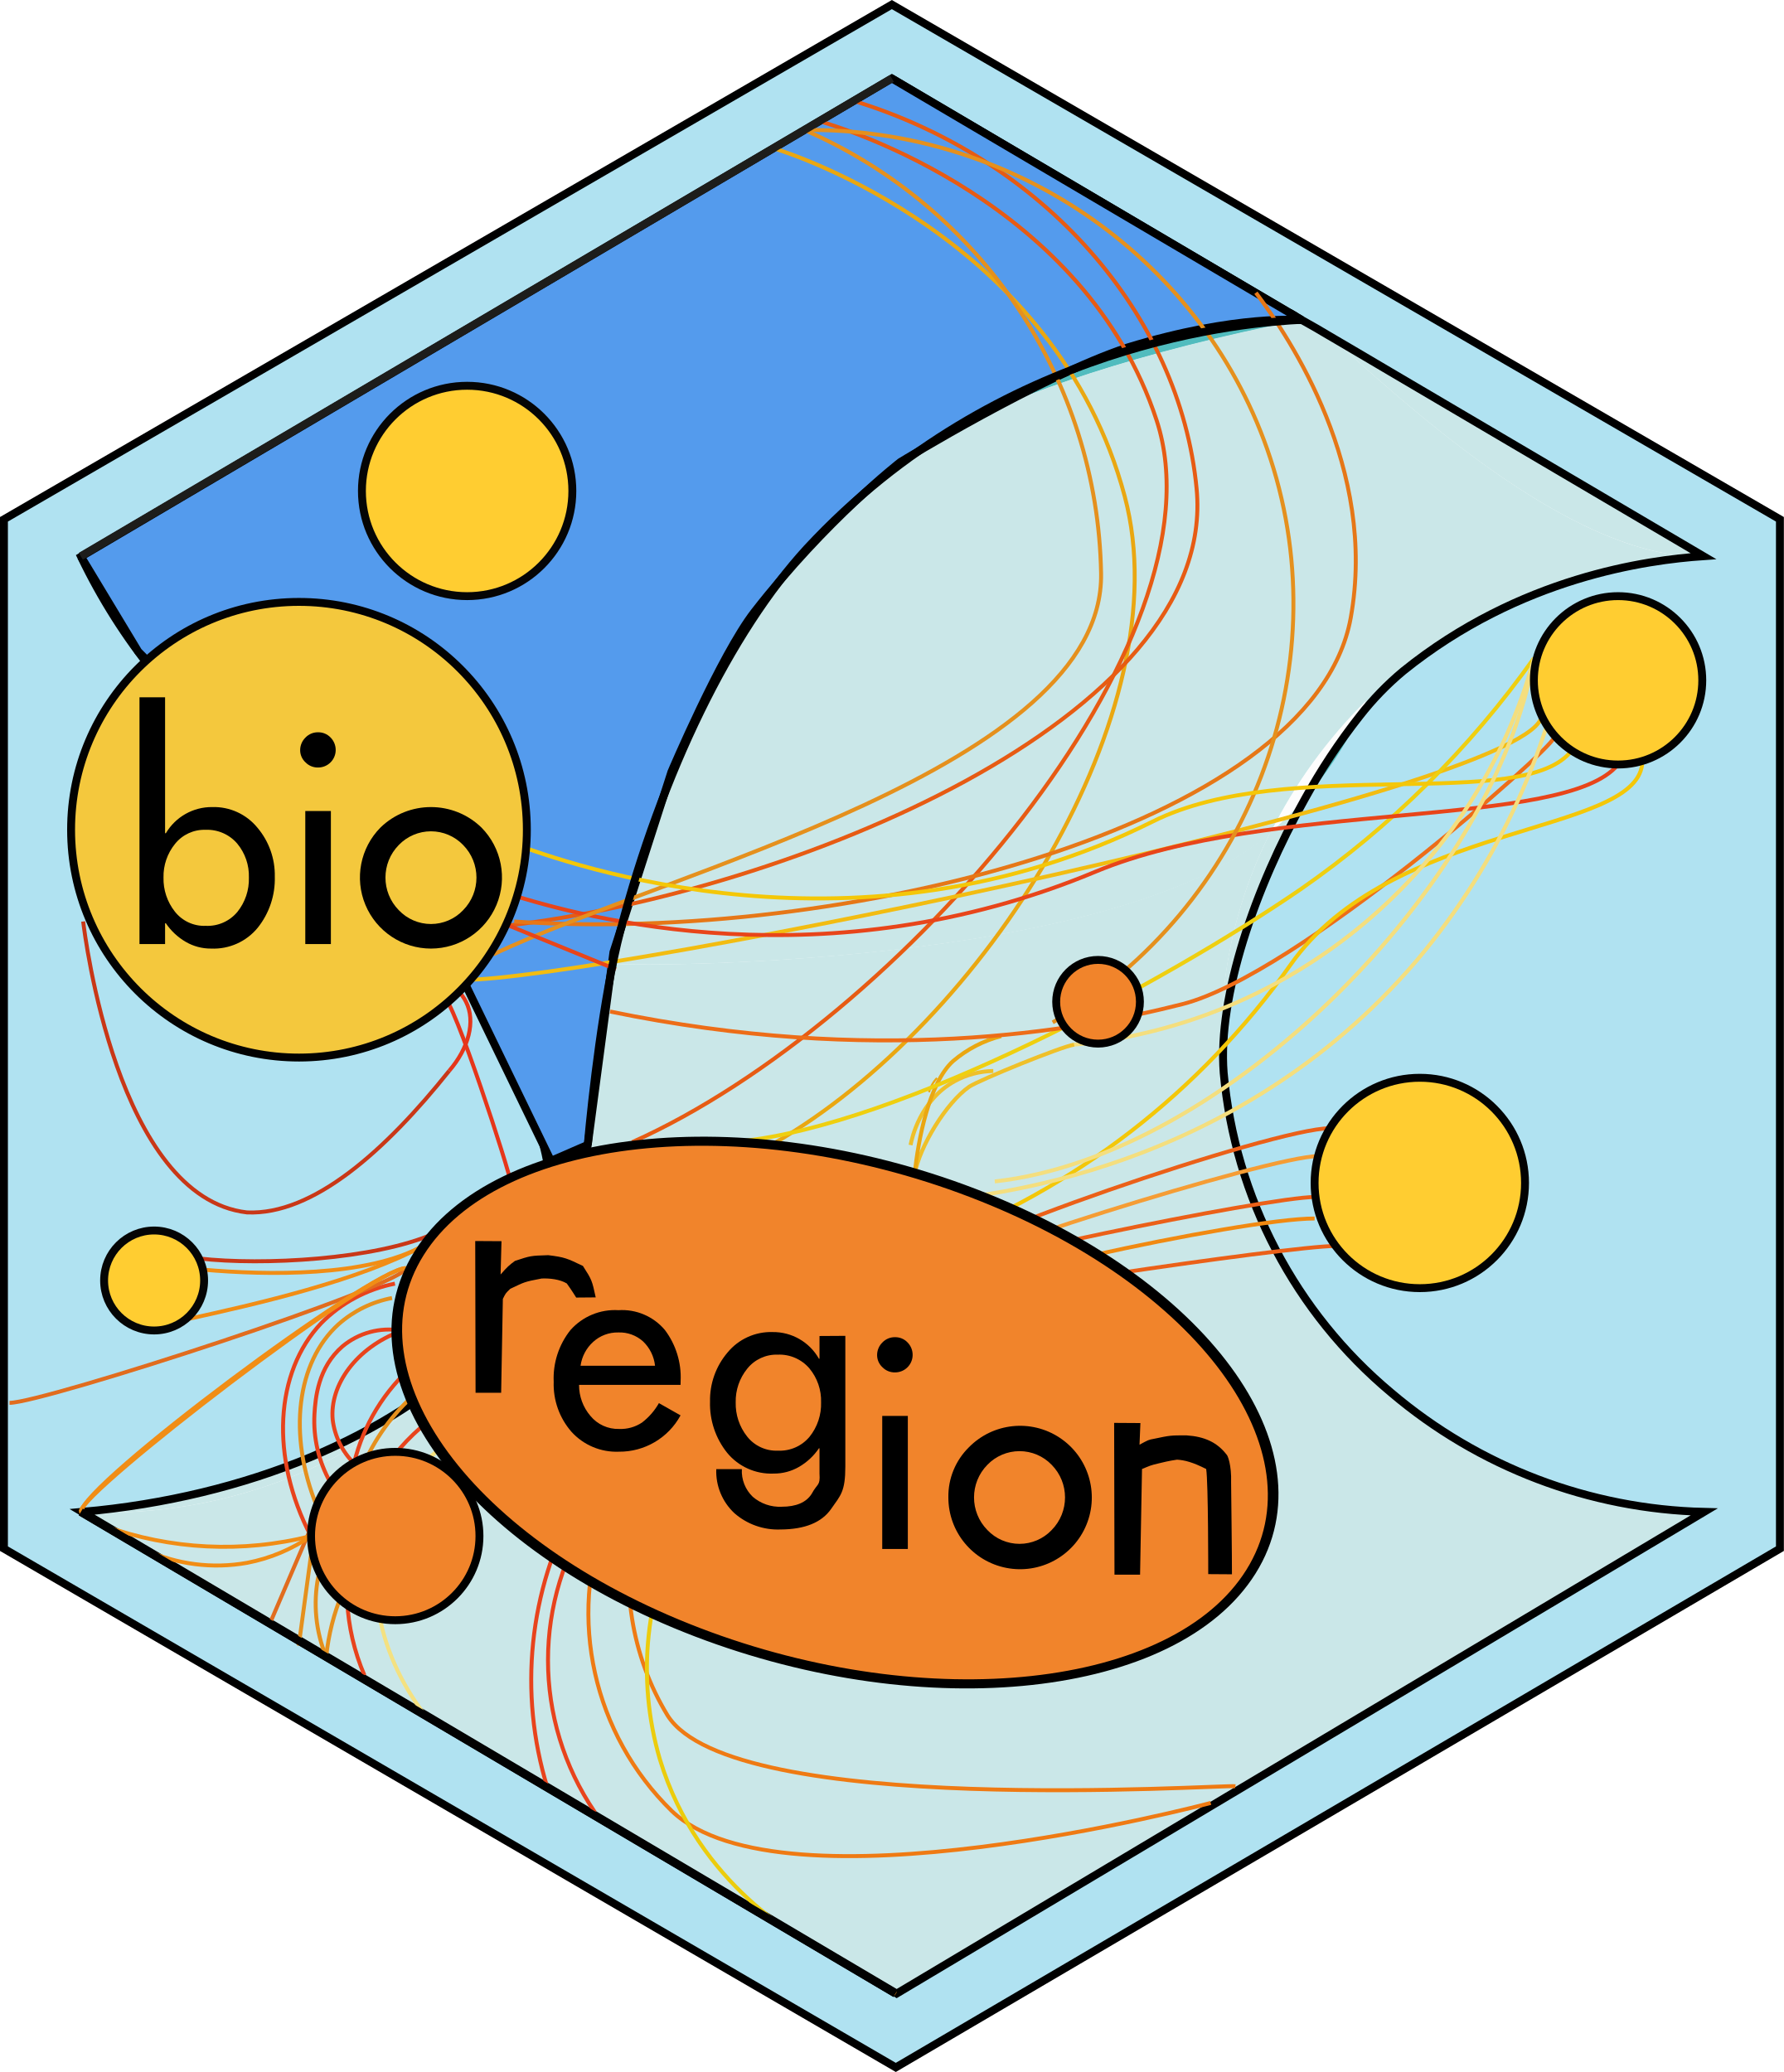
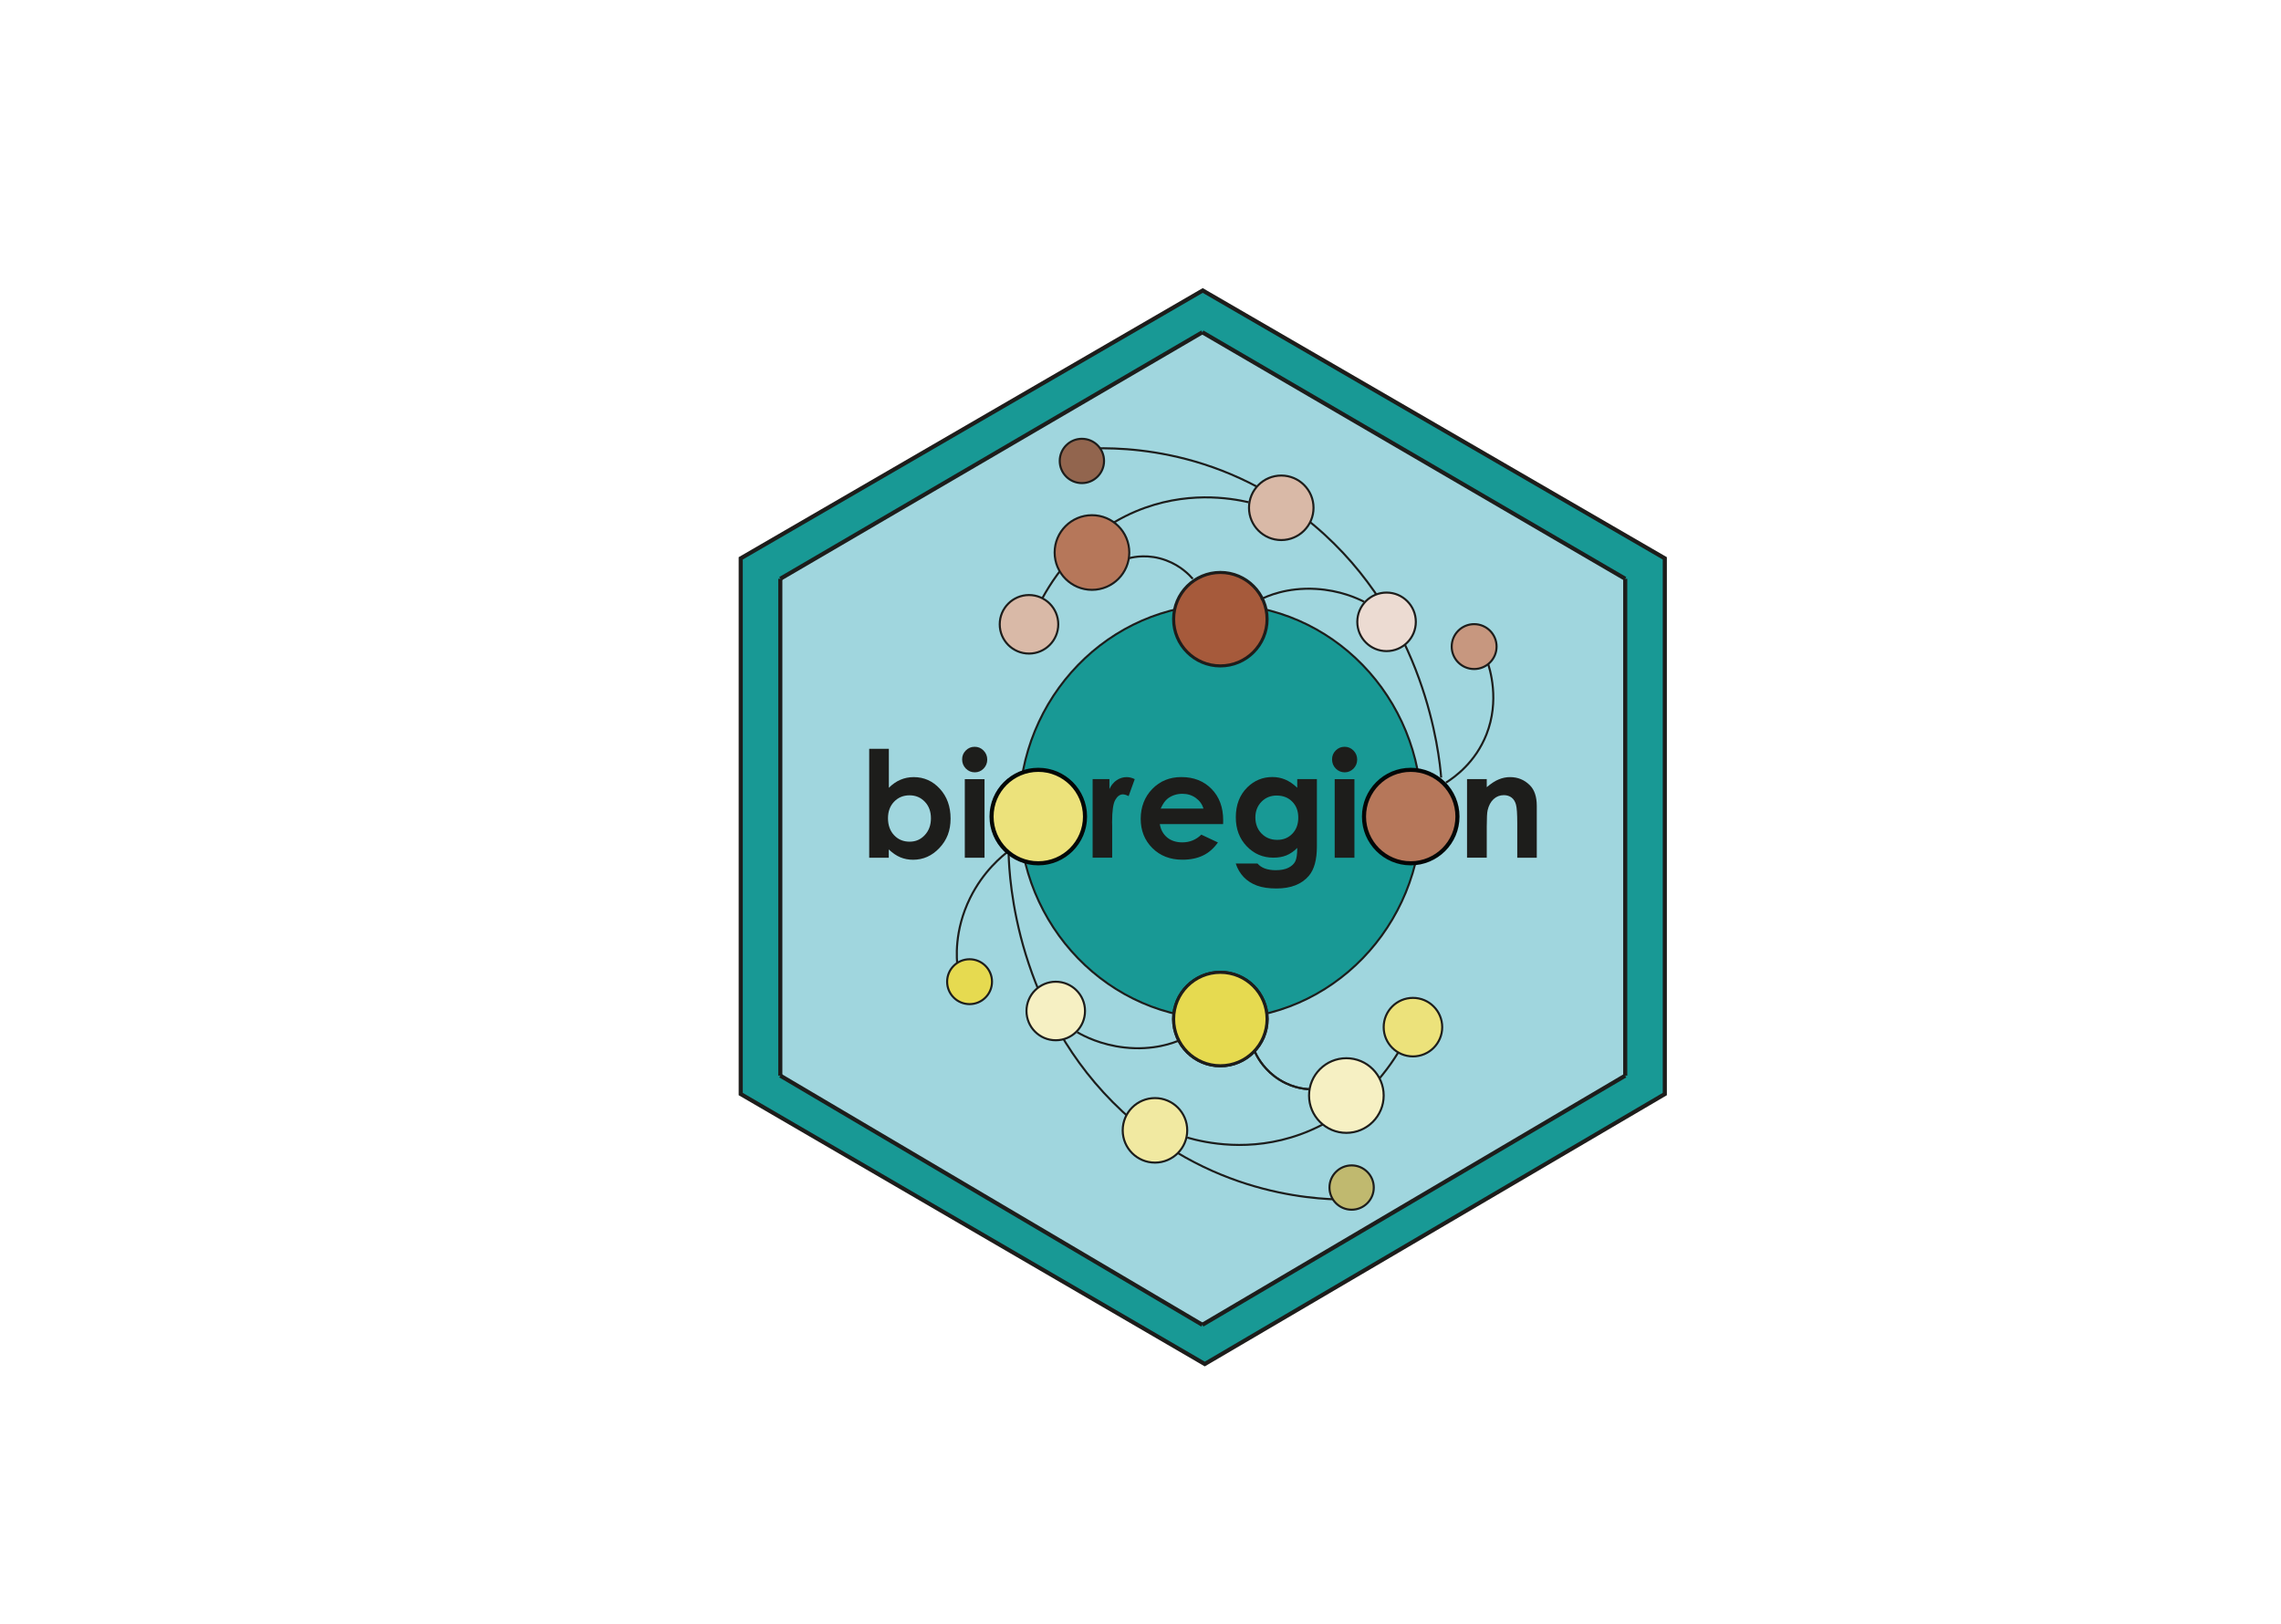
- <svg xmlns="http://www.w3.org/2000/svg" id="Calque_1" data-name="Calque 1" viewBox="0 0 225.84 262.38" version="1.1">
-   <defs id="defs4">
-     <style id="style2">.cls-1{fill:#51bcbe;}.cls-2{fill:#cae7e8;}.cls-3{fill:#fdfdfd;}.cls-10,.cls-11,.cls-12,.cls-13,.cls-14,.cls-15,.cls-16,.cls-17,.cls-18,.cls-19,.cls-20,.cls-21,.cls-22,.cls-23,.cls-24,.cls-25,.cls-26,.cls-27,.cls-28,.cls-32,.cls-33,.cls-34,.cls-35,.cls-38,.cls-4,.cls-5,.cls-6,.cls-7,.cls-8,.cls-9{fill:none;}.cls-37,.cls-4{stroke:#000;}.cls-10,.cls-11,.cls-12,.cls-13,.cls-14,.cls-15,.cls-16,.cls-17,.cls-18,.cls-19,.cls-20,.cls-21,.cls-22,.cls-23,.cls-24,.cls-25,.cls-26,.cls-27,.cls-28,.cls-32,.cls-33,.cls-34,.cls-38,.cls-4,.cls-5,.cls-6,.cls-7,.cls-8,.cls-9{stroke-miterlimit:10;}.cls-5{stroke:#f18911;}.cls-11,.cls-12,.cls-13,.cls-14,.cls-15,.cls-16,.cls-17,.cls-18,.cls-19,.cls-20,.cls-21,.cls-22,.cls-23,.cls-24,.cls-25,.cls-26,.cls-27,.cls-28,.cls-5,.cls-6,.cls-7,.cls-8,.cls-9{stroke-width:0.5px;}.cls-6{stroke:#f59d35;}.cls-7{stroke:#eb6018;}.cls-8{stroke:#efc029;}.cls-10,.cls-9{stroke:#eaa711;}.cls-10{stroke-width:0.25px;}.cls-11{stroke:#e75b13;}.cls-12{stroke:#e67717;}.cls-13{stroke:#f2bc11;}.cls-14{stroke:#efcf10;}.cls-15{stroke:#ed6d18;}.cls-16{stroke:#e8451a;}.cls-17{stroke:#e6361a;}.cls-18{stroke:#f2b612;}.cls-19{stroke:#ef7a13;}.cls-20{stroke:#e8431c;}.cls-21{stroke:#e5901d;}.cls-22{stroke:#e16c1e;}.cls-23{stroke:#f18d15;}.cls-24{stroke:#c93717;}.cls-25{stroke:#eccc0c;}.cls-26{stroke:#f4e181;}.cls-27{stroke:#f4c708;}.cls-28{stroke:#f4de7e;}.cls-29{fill:#ffcd31;}.cls-30,.cls-37{fill:#f1842b;}.cls-31{fill:#f4c83d;}.cls-32{stroke:#020304;}.cls-33{stroke:#020202;}.cls-34{stroke:#050505;}.cls-36{isolation:isolate;}.cls-37{stroke-linecap:round;stroke-linejoin:round;}.cls-38{stroke:#1d1d1b;}</style>
+ <svg xmlns="http://www.w3.org/2000/svg" viewBox="0 0 555 395">
+   <defs>
+     <style>
+       .cls-1, .cls-2, .cls-3, .cls-4, .cls-5, .cls-6, .cls-7, .cls-8, .cls-9, .cls-10, .cls-11, .cls-12, .cls-13, .cls-14, .cls-15, .cls-16, .cls-17, .cls-18 {
+         stroke-miterlimit: 10;
+       }
+ 
+       .cls-1, .cls-2, .cls-3, .cls-4, .cls-5, .cls-6, .cls-7, .cls-8, .cls-9, .cls-11, .cls-12, .cls-13, .cls-14, .cls-15, .cls-17, .cls-18 {
+         stroke: #1d1d1b;
+       }
+ 
+       .cls-1, .cls-4, .cls-5, .cls-7, .cls-8, .cls-9, .cls-11, .cls-12, .cls-13, .cls-14, .cls-15, .cls-18 {
+         stroke-width: .5px;
+       }
+ 
+       .cls-1, .cls-6 {
+         fill: none;
+       }
+ 
+       .cls-2, .cls-3, .cls-17 {
+         stroke-width: .75px;
+       }
+ 
+       .cls-2, .cls-19, .cls-13 {
+         fill: #189995;
+       }
+ 
+       .cls-3, .cls-8 {
+         fill: #e6da50;
+       }
+ 
+       .cls-4 {
+         fill: #92654e;
+       }
+ 
+       .cls-5 {
+         fill: #d9b9a7;
+       }
+ 
+       .cls-7, .cls-10 {
+         fill: #ece27b;
+       }
+ 
+       .cls-20 {
+         fill: #a0d6de;
+       }
+ 
+       .cls-9 {
+         fill: #ecdbd2;
+       }
+ 
+       .cls-10, .cls-16 {
+         stroke: #030707;
+       }
+ 
+       .cls-11 {
+         fill: #c7977f;
+       }
+ 
+       .cls-12, .cls-16 {
+         fill: #b6775a;
+       }
+ 
+       .cls-14 {
+         fill: #f6f0c3;
+       }
+ 
+       .cls-15 {
+         fill: #c0b96f;
+       }
+ 
+       .cls-21 {
+         fill: #1d1d1b;
+       }
+ 
+       .cls-17 {
+         fill: #a65a3b;
+       }
+ 
+       .cls-18 {
+         fill: #f1e9a1;
+       }
+     </style>
  </defs>
  <g id="Calque_3" data-name="Calque 3">
-     <path class="cls-1" d="M29.67,95.08a117.28,117.28,0,0,1-10.09-9.85,74.68,74.68,0,0,1-9.32-14.74A123.35,123.35,0,0,0,29.67,95.08Z" id="path6" />
-     <path class="cls-1" d="M41.91,105.5c-3.58-3.34-7.61-6.8-12.17-10.36l-.07-.06A123.35,123.35,0,0,1,10.26,70.49h0l18-10.6c2.3-1.35,4.68-2.75,7.07-4.17l2.06-1.21L88,24.69l2.65-1.56c1.48-.87,3-1.73,4.39-2.59l1.72-1c3.14-1.84,6.12-3.6,8.74-5.15L113,10l50.36,29.67.77.45.71.42c-20.74,4-36.25,9.48-43.42,13.52a92.15,92.15,0,0,0-8.24,5.28,78.56,78.56,0,0,0-9.88,8.52,92,92,0,0,0-7.6,9C90.36,84.15,83,100.21,77.28,122A95.91,95.91,0,0,1,41.91,105.5Z" id="path8" />
-     <path class="cls-1" d="M176,47.08l-3.2-1.89-4.39-2.58h0a9.78,9.78,0,0,0-3.57-2.1h0l-.71-.42-.77-.45-50.4-29.7h0l-7.47,4.41L96.71,19.5,95,20.5,90.6,23.09,88,24.65,37.37,54.47l-2.06,1.21-7.07,4.17-18,10.59h0a74.68,74.68,0,0,0,9.32,14.74A117.28,117.28,0,0,0,29.65,95l.07.06a115.58,115.58,0,0,0,12.17,10.36C72.51,134,69.56,153.89,69.56,153.89a26.55,26.55,0,0,1-3.48,9.5,62.18,62.18,0,0,1-6.19,7.82c-10.51,10.41-28.5,18.34-49.67,20.2h0l103.14,61h0q51.12-30.47,102.23-61h0A63.62,63.62,0,0,1,176,176.34h0a59.78,59.78,0,0,1-21.23-40.53c-.77-9.71,4-23.47,10.24-34.61a44,44,0,0,0,7-10.59,37,37,0,0,1,5.5-5.68c14.8-11.91,31-14,38-14.54L184.06,51.87l-2.41-1.42Zm49.41,18.7V196.11l-112,65.67L.5,196.11V65.78L112.91.58Z" id="path10" style="fill:#b0e2f1;fill-opacity:1" />
-     <path class="cls-2" d="M77.23,122c2,.46,64.12.65,83.61-16.61a57.85,57.85,0,0,0-6.06,30.45A59.63,59.63,0,0,0,176,176.39h0a63.62,63.62,0,0,0,39.58,15.08q-51.1,30.48-102.23,61l-103.12-61A63.6,63.6,0,0,0,59.9,171.26a39,39,0,0,0,6.19-7.82A58,58,0,0,0,76,134.35C76.2,130.07,76.63,126,77.23,122Z" id="path12" />
-     <path class="cls-1" d="M77.23,122c-.6,4-1,8-1.27,12.33a58,58,0,0,1-9.86,29.09,26.55,26.55,0,0,0,3.48-9.5s3-19.86-27.67-48.44A96,96,0,0,0,77.23,122Z" id="path14" />
-     <path class="cls-1" d="M215.62,191.47h0A63.62,63.62,0,0,1,176,176.39a63.62,63.62,0,0,0,39.6,15.07Z" id="path16" />
-     <path class="cls-2" d="M215.62,70.44c-16.89.54-39-20.55-47.25-27.83l4.39,2.58,3.2,1.89,5.81,3.42,2.41,1.42Z" id="path18" />
-     <path class="cls-2" d="M168.37,42.61c8.29,7.28,30.36,28.37,47.25,27.83-7.09.49-23.24,2.63-38,14.54a37,37,0,0,0-5.5,5.68c.28-.6.55-1.22.81-1.84a62.75,62.75,0,0,0-12,16.58h0C141.44,122.66,79.3,122.47,77.32,122,83,100.18,90.4,84.12,95.71,76.82a92,92,0,0,1,7.6-9,78.56,78.56,0,0,1,9.88-8.52A92.15,92.15,0,0,1,121.43,54c7.17-4,22.68-9.49,43.42-13.52h0l1.77,1,1.56.92.24.14Z" id="path20" />
-     <path class="cls-1" d="M184.18,51.92l-2.41-1.42Z" id="path22" />
-     <path class="cls-1" d="M176,47.08l-3.2-1.89Z" id="path24" />
-     <path class="cls-2" d="M154.79,135.86A59.78,59.78,0,0,0,176,176.39a59.63,59.63,0,0,1-21.24-40.53,57.85,57.85,0,0,1,6.06-30.45h0a51.15,51.15,0,0,0,4.18-4.15C158.77,112.39,154,126.15,154.79,135.86Z" id="path26" />
-     <path class="cls-3" d="M172.89,88.78c-.26.62-.53,1.24-.81,1.84a77,77,0,0,0-7,10.59,51.15,51.15,0,0,1-4.18,4.15A62.94,62.94,0,0,1,172.89,88.78Z" id="path28" />
-     <path class="cls-1" d="M172.08,90.66a44,44,0,0,1-7,10.59A77,77,0,0,1,172.08,90.66Z" id="path30" />
-     <path class="cls-3" d="M168.37,42.6l-.24-.14-1.56-.92-1.77-1A9.76,9.76,0,0,1,168.37,42.6Z" id="path32" />
-     <path class="cls-3" d="M168.12,42.46l-1.56-.92Z" id="path34" />
-     <path class="cls-1" d="M164.05,40.06l-.77-.45Z" id="path36" />
-     <path class="cls-2" d="M113.37,252.44h0l-103.14-61h0Z" id="path38" />
-     <path class="cls-1" d="M112.91,9.93h0l-7.48,4.4Z" id="path40" />
-     <path class="cls-1" d="M96.7,19.49l8.74-5.15C102.82,15.89,99.84,17.65,96.7,19.49Z" id="path42" />
-     <path class="cls-1" d="M95,20.5l1.72-1Z" id="path44" />
-     <path class="cls-1" d="M90.59,23.09,95,20.5C93.54,21.36,92.07,22.22,90.59,23.09Z" id="path46" />
-     <path class="cls-1" d="M90.59,23.09l-2.65,1.56Z" id="path48" />
-     <path class="cls-2" d="M59.91,171.26a62.18,62.18,0,0,0,6.19-7.82A39,39,0,0,1,59.91,171.26Z" id="path50" />
-     <path class="cls-2" d="M10.24,191.46c21.17-1.86,39.16-9.79,49.67-20.2a63.6,63.6,0,0,1-49.65,20.21Z" id="path52" />
-     <path class="cls-1" d="M35.28,55.68l2.06-1.21Z" id="path54" />
-     <path class="cls-1" d="M28.21,59.85l7.07-4.17C32.89,57.1,30.51,58.5,28.21,59.85Z" id="path56" />
-     <path class="cls-1" d="M29.74,95.14c4.56,3.56,8.59,7,12.17,10.36A115.58,115.58,0,0,1,29.74,95.14Z" id="path58" />
-     <path class="cls-1" d="M10.23,70.44l18-10.59-18,10.6Z" id="path60" />
-     <polygon class="cls-4" points="225.34 65.76 225.34 196.11 113.41 261.8 0.5 196.11 0.5 65.76 112.91 0.58 225.34 65.76" id="polygon62" />
-     <path class="cls-4" d="M113.37,252.44h0l-103.14-61h0" id="path64" />
-     <line class="cls-4" x1="163.28" y1="39.61" x2="164.05" y2="40.06" id="line66" />
-     <path class="cls-4" d="M29.74,95.14l-.07-.06a117.28,117.28,0,0,1-10.09-9.85,74.68,74.68,0,0,1-9.32-14.74h0l18-10.6c2.3-1.35,4.68-2.75,7.07-4.17l2.06-1.21L88,24.69l2.65-1.56c1.48-.87,3-1.73,4.39-2.59l1.72-1c3.14-1.84,6.12-3.6,8.74-5.15L113,10l50.36,29.67.77.45.71.42h0l1.77,1,1.56.92.24.14h0l4.39,2.58,3.2,1.89,5.81,3.42,2.41,1.42,31.44,18.52c-7.09.49-23.24,2.63-38,14.54a37,37,0,0,0-5.5,5.68,77,77,0,0,0-7,10.59c-6.26,11.14-11,24.9-10.24,34.61a59.78,59.78,0,0,0,21.23,40.53h0a63.62,63.62,0,0,0,39.6,15.07h0q-51.1,30.48-102.23,61l-103.12-61h0c21.17-1.86,39.16-9.79,49.67-20.2a39,39,0,0,0,6.19-7.82,26.55,26.55,0,0,0,3.48-9.5s3-19.86-27.67-48.44C38.37,102.16,34.3,98.7,29.74,95.14Z" id="path68" />
+     <g>
+       <polygon class="cls-19" points="405.07 135.86 405.07 266.21 293.14 331.9 180.23 266.21 180.23 135.86 292.64 70.68 405.07 135.86" />
+       <polygon class="cls-6" points="180.23 135.86 292.64 70.68 405.07 135.86 405.07 266.21 293.14 331.9 180.23 266.21 180.23 135.86" />
+     </g>
  </g>
-   <path class="cls-1" d="M72.62,123.78A12,12,0,0,1,69.69,127l2.14.87c-.86-3.16,1.12-6.51-.24-9.46a3.69,3.69,0,0,0-4.59-2,1.28,1.28,0,0,0-.87,1.57,1.39,1.39,0,0,0,.12.28c.82,1.37,2.26,2.19,3.09,3.52.7,1.13.49,2.36,1.82,3a2.64,2.64,0,0,0,2.57-.11A4.87,4.87,0,0,0,75,123.42c1-1.12,0-.72,1.4-.8l-1.46-1.47c0,.51-.05,1-.06,1.52-.05,1.42,2.18,2.15,2.81.76a3,3,0,0,0,.39-1.72,2.9,2.9,0,0,0-.3-1c-.29-.68-.39-.76-.3-.25l-2.66-1.1.16,1.8a1.48,1.48,0,0,0,2.9.39,11.17,11.17,0,0,0,.43-2.13c.16-1.3-1.56-1.66-2.35-1a3.66,3.66,0,0,0-1.19,2.51c-.39,2.26-.56,4.52-1.05,6.77l2.86.39c0-.05.14-2.86.11-2.85l-1.05-1.81a3,3,0,0,0-1.53,2.11c-.65,2.19-.84,4.1-1.93,6.21l2.08-.55c-1.46-.8-1.56.06-1.37-1.7.15-1.35.46-1.26,1-2.28a2.48,2.48,0,0,0-.4-2.94c-1.18-1.51-3.54.71-2.15,2.16-1.39-1.46-1.74,3.58-1.73,4.15,0,2,1.45,2.42,3.15,3.24a1.55,1.55,0,0,0,2.09-.55,17.31,17.31,0,0,0,1.33-3.82c.23-1.14,0-3.58.77-4.39.57-.58.2-1.9-.74-1.78-2.16.29-2.11,2.61-2.45,4.41s2.43,2.62,2.8.78c.25-1.2.46-2.4.59-3.62.09-.81-.24-3.78.51-4.28l-2-1.55a6.06,6.06,0,0,1-.56,1.7l2.89.4v-1.8a1.58,1.58,0,0,0-1.61-1.55,1.49,1.49,0,0,0-.74.2,2.28,2.28,0,0,0-1.26,1.8c-.13.77.81,2,.6,2.57l3,.4v-1.52a1.49,1.49,0,0,0-1.52-1.46,1.27,1.27,0,0,0-.34,0,6.11,6.11,0,0,0-2.19.44c-.78.43-1,1.91-1.62,1.52-.31-.18-.71-1.51-1-1.89-.83-1.06-2-1.77-2.76-2.88l-.75,1.85c1.08-.44,2.09,1.45,2.13,2.27a14.41,14.41,0,0,1-.4,3.27c-.22,1.28-.27,2.57-.43,3.86a1.47,1.47,0,0,0,1.49,1.45,1.53,1.53,0,0,0,.7-.19,14.05,14.05,0,0,0,4-4.2c1-1.62-1.55-3.12-2.57-1.5Z" id="path71" />
-   <g id="Calque_5" data-name="Calque 5">
-     <path style="fill:#549bed;fill-opacity:1;stroke:#000000;stroke-width:1px;stroke-linecap:butt;stroke-linejoin:miter;stroke-opacity:1" d="M 10.26,70.49 112.91,9.93 164.84,40.54 c 0,0 -8.215,-0.79 -22.09,3.46 -11,3.625 -28.75,14.5 -28.75,14.5 0,0 -9.375,7.25 -18.5,19 C 91.25,83 85,97.75 85,97.75 L 77.66,120.58 74.412,144.972 69.75,147 58.65,124.09 17.5,82.5 10.26,70.49" id="path2588" />
-     <path class="cls-5" d="M116.69,165.78c0-2.74,40.57-11.48,49.74-11.48" id="path73" />
-     <path class="cls-6" d="M117.37,162.15c0-2.18,43.51-15.75,49.51-15.75" id="path75" />
-     <path class="cls-7" d="M117.37,162.15c0-1.78,43.22-10.57,49.07-10.57" id="path77" />
-     <path class="cls-7" d="M117.67,160.78c0-3,43.62-17.91,50.7-17.91" id="path79" />
-     <path class="cls-7" d="M116.69,165.78c0-1.13,46.5-8,52.37-8" id="path81" />
-     <path class="cls-8" d="m 115.806,148.664 c 0.61,-3.484 4.006,-9.053 6.914,-11.065 1.394,-0.897 11.641,-5.069 13.28,-5.319" id="path83" />
-     <path class="cls-8" d="M115.28,145c.15-.8,1.18-5.69,5.64-8.12a10.59,10.59,0,0,1,4.83-1.26" id="path85" />
-     <path class="cls-9" d="m 115.806,148.664 c 0.392,-4.099 1.791,-11.563 4.864,-14.304 1.765,-1.5 3.847,-2.581 6.09,-3.16" id="path87" />
-     <path class="cls-10" d="M118.62,136.51a4,4,0,0,0-1,1.8" id="path89" />
-     <path class="cls-9" d="m 97.94,18.78 c 2,0.59 35.75,11.34 44.46,44.11 7.2,27.1 -17.744,66.582 -44.514,81.952" id="path91" />
-     <path class="cls-11" d="m 108.1,12.78 c 24,7.35 41.27,27 43.39,49.08 2.81,29.14 -51.76,51.18 -87.12,55.33" id="path93" />
-     <path class="cls-11" d="m 103.73,15.34 c 3,0.87 33.67,10.21 42.71,37.92 9.04,27.71 -32.409,76.175 -66.409,91.375" id="path95" />
-     <path class="cls-12" d="m 159,37.07 c 4.3,5.75 15.42,22.27 12,41.19 -4.86,26.68 -64.88,41.3 -105.9,38.43" id="path97" />
-     <path class="cls-13" d="m 58.65,124.09 c 17.14,0 136.52,-24.25 136.52,-33.54" id="path99" />
-     <path class="cls-14" d="M 93.578,144.537 C 113.995,142.519 147.713,124.238 164.63,112.63 c 11.48,-7.968 21.483,-17.876 29.56,-29.28" id="path101" />
-     <path class="cls-15" d="M77.24,128.09c33.27,6.88,58.65,2.58,72.47-.94,14.54-3.7,46.69-32.26,47-33.7" id="path103" />
-     <path class="cls-16" d="M64.43,113.21c9.47,3,40.19,11.4,74.27-2.83,22-9.17,59.44-5.3,66.15-13.57" id="path105" />
-     <path class="cls-17" d="M57.55,125.1A5.21,5.21,0,0,1,59,126.87c1.24,2.45.34,5.87-2.14,8.74" id="path117" />
-     <path class="cls-17" d="m 56.14,126.2 c 1.19,0 8.5,22.5 8.5,23.5" id="path119" />
-     <path class="cls-18" d="M97.94,188.67c-2.29,5.75-2.72,10.26-1,11.39.41.27,1.18.5,2.67,0" id="path121" />
-     <path class="cls-18" d="M96.18,189.44a15.47,15.47,0,0,0-3,11.61A15.18,15.18,0,0,0,98,209.83" id="path123" />
-     <path class="cls-19" d="m 80.51,191.94 c -2.038,8.625 -0.601,17.705 4,25.28 8.19,13.05 70.041,8.753 71.891,8.973" id="path125" />
-     <path class="cls-19" d="m 76.72,191.94 c -4.876,13.018 -1.605,27.687 8.34,37.4 13.89,13.3 67.328,-0.792 68.218,-1.032" id="path127" />
-     <path class="cls-20" d="M73,190.37a46.42,46.42,0,0,0-3.7,36" id="path129" />
-     <path class="cls-20" d="M75.31,191a34.17,34.17,0,0,0,0,38.48" id="path131" />
-     <path class="cls-20" d="M50.73,168.48a9.2,9.2,0,0,0-7.36,2c-3.12,2.69-3.44,6.56-3.56,8.6a15.87,15.87,0,0,0,2,8.61" id="path133" />
-     <path class="cls-20" d="M56.14,178.58a27.35,27.35,0,0,0-10,33.57" id="path135" />
-     <path class="cls-20" d="M52.47,172.78a24,24,0,0,0-7.65,12.52,9.34,9.34,0,0,1-2.7-5.51c-.41-4.43,3-9.13,8.61-11.23" id="path137" />
-     <path class="cls-20" d="M50,162.55a17.94,17.94,0,0,0-9.33,5c-5.87,6.19-6.5,17-1.33,26.94" id="path139" />
-     <path class="cls-21" d="M49.63,164.37a14.24,14.24,0,0,0-6.77,3.32c-5.31,4.81-6.42,14-2.77,23" id="path141" />
-     <path class="cls-21" d="M53.92,175.38a26,26,0,0,0-7.5,9.24" id="path143" />
-     <path class="cls-21" d="M40.3,199.63a17.77,17.77,0,0,0,1,10.2" id="path145" />
-     <path class="cls-21" d="M69.37,189.5a20.49,20.49,0,0,0-10.08-1.18c-9.21,1.37-16.8,10-18,21.51" id="path147" />
-     <path class="cls-21" d="M39.5,196l-1.68,12.39" id="path149" />
-     <path class="cls-22" d="M39.46,193.23l-5.3,12.38" id="path151" />
-     <path class="cls-22" d="m 51.386,160.586 c 0,2.12 -45.899,17.059 -50.179,17.059" id="path153" />
-     <path class="cls-23" d="M 53.596,157.747 C 46.522,161.716 33.82,161.491 25.74,160.78" id="path155" />
-     <path class="cls-23" d="m 23.43,167.11 c 8.935,-1.944 22.142,-4.98 30.166,-9.363" id="path157" />
-     <path class="cls-23" d="m 10.22,191.41 c 0,-2.48 36.886,-30.824 41.166,-30.824" id="path159" />
-     <path class="cls-23" d="M 51.386,160.586 C 47.106,160.586 10.27,188.09 10.27,191.47 l 103.14,61" id="path161" />
-     <path class="cls-23" d="M39.37,194.51a44.84,44.84,0,0,1-26.19-1.29" id="path163" />
-     <path class="cls-23" d="M39.37,194.51a21.25,21.25,0,0,1-8.07,3.39,21.78,21.78,0,0,1-13-1.67" id="path165" />
-     <path class="cls-24" d="m 10.53,116.69 c 0.19,1.6 4.29,34.935 20.735,36.84 8.4,0.375 17.57,-7.87 25.595,-17.92" id="path167" />
-     <path class="cls-24" d="m 25.19,159.36 c 8.113,0.924 22.249,0.131 29.732,-3.138" id="path169" />
-     <path class="cls-25" d="M86.82,191.94a40.7,40.7,0,0,0-3.28,30.84c4.87,16.06,18.08,22.94,20.33,24.06" id="path171" />
-     <path class="cls-25" d="M99.66,188.12a40.77,40.77,0,0,0,2.18,7.24" id="path175" />
-     <path class="cls-25" d="M101.83,186.51c0,.5,2.77,4.48,3.12,4.48" id="path177" />
-     <path class="cls-25" d="M105,184.62a13.81,13.81,0,0,0,2.77,3.5" id="path179" />
-     <path class="cls-25" d="M107.72,181.78a12.16,12.16,0,0,0,2.73,2.86" id="path181" />
-     <path class="cls-26" d="M106,183.36a13.25,13.25,0,0,0,3.07,3" id="path183" />
-     <path class="cls-26" d="M100.75,187.18c0,.42,3.74,3.81,4.2,3.81" id="path185" />
-     <path class="cls-26" d="M58.24,181.78a21.54,21.54,0,0,0-8.47,8.77c-4.05,8-2.34,18.42,4.15,26.78" id="path187" />
-     <path class="cls-21" d="M101.83,16.46c26.89-.32,50.87,16.72,59,41.6,8.74,26.7-2.62,56.7-27.56,71.41" id="path189" />
-     <path class="cls-21" d="m 101.83,16.46 c 22.449,9.73 37.139,31.683 37.569,56.146 0.431,24.463 -54.843,37.727 -76.935,48.242" id="path191" />
-     <path class="cls-27" d="M64.65,106.69c7.43,2.81,44.2,15.85,81.29-2.66C163,95.5,193.06,103,199,95" id="path193" />
-     <path class="cls-27" d="M207.9,96.78c-1,9-31.85,7.32-44.53,25.41a99,99,0,0,1-45.7,35.36" id="path195" />
-     <path class="cls-28" d="M117.62,152.08c6.78-.49,38.67-3.5,61.67-30.37A87.54,87.54,0,0,0,199,78.42" id="path197" />
-     <path class="cls-28" d="M 125.94,149.608 C 155.083,146.426 189.064,112.204 194.19,83.34" id="path199" />
-     <path class="cls-28" d="M136,132.28a66.89,66.89,0,0,0,58.22-48.94" id="path201" />
-     <path class="cls-16" d="m 64.37,117.19 13.61,5.56" id="path203" />
+   <g id="Calque_4" data-name="Calque 4">
+     <g>
+       <path class="cls-20" d="M395.44,140.83v120.9c-34.29,20.21-68.59,40.42-102.89,60.63l-102.69-60.63v-120.9l102.69-59.98,102.89,59.98Z" />
+       <g>
+         <line class="cls-6" x1="189.86" y1="140.83" x2="189.86" y2="261.73" />
+         <line class="cls-6" x1="189.86" y1="140.83" x2="292.55" y2="80.85" />
+         <line class="cls-6" x1="395.44" y1="140.83" x2="292.55" y2="80.85" />
+         <path class="cls-6" d="M395.44,140.83v120.9" />
+         <line class="cls-6" x1="189.86" y1="261.73" x2="292.55" y2="322.36" />
+         <path class="cls-6" d="M292.55,322.36c34.3-20.21,68.6-40.42,102.89-60.63" />
+       </g>
+     </g>
  </g>
-   <circle class="cls-29" cx="204.85" cy="86.15" r="10.66" id="circle206" />
-   <circle class="cls-29" cx="179.75" cy="149.8" r="13.32" id="circle208" />
-   <circle class="cls-30" cx="138.838" cy="126.502" r="5.3" id="circle212" />
-   <circle class="cls-29" cx="59.14" cy="62.17" r="13.32" id="circle216" />
-   <path class="cls-31" d="M 37.81,76.22 A 28.85,28.85 0 1 1 9,105.08 v 0 A 28.85,28.85 0 0 1 37.81,76.22 Z" id="path218" />
-   <circle class="cls-29" cx="19.51" cy="162.15" r="6.33" id="circle220" />
-   <g id="g958" transform="matrix(0.9621517,0.2712029,-0.2725898,0.9572563,-91.57988,-152.9269)">
-     <ellipse class="cls-30" cx="-245.499" cy="350.432" transform="matrix(0.278661,-0.9603895,0.9959022,0.09043728,0,0)" id="circle214" rx="32.858" ry="56.64" style="stroke-width:1.256" />
-     <ellipse class="cls-4" cx="-244.793" cy="349.958" transform="matrix(0.2769127,-0.9608951,0.9958462,0.09105105,0,0)" id="circle222" rx="32.936" ry="56.421" style="stroke-width:1.255" />
+   <g id="cercle_central" data-name="cercle central">
+     <ellipse class="cls-13" cx="296.93" cy="197.5" rx="48.97" ry="50.46" />
  </g>
-   <circle class="cls-33" cx="179.75" cy="149.8" r="13.32" id="circle226" />
-   <circle class="cls-34" cx="59.14" cy="62.17" r="13.32" id="circle228" />
-   <circle class="cls-34" cx="19.51" cy="162.15" r="6.33" id="circle230" />
-   <circle class="cls-4" cx="139.015" cy="126.855" r="5.3" id="circle232" />
-   <circle class="cls-33" cx="204.85" cy="86.15" r="10.66" id="circle234" />
-   <path class="cls-33" d="M 37.81,76.22 A 28.85,28.85 0 1 1 9,105.08 v 0 A 28.85,28.85 0 0 1 37.81,76.22 Z" id="path236" />
+   <g id="bioregion">
+     <g>
+       <path class="cls-21" d="M216.27,182.2v9.49c.87-.87,1.8-1.52,2.81-1.95s2.09-.65,3.23-.65c2.5,0,4.62,.94,6.36,2.83s2.62,4.31,2.62,7.26-.9,5.23-2.71,7.15-3.94,2.87-6.42,2.87c-1.1,0-2.13-.2-3.08-.59s-1.89-1.03-2.83-1.92v2.02h-4.76v-26.51h4.76Zm5.04,11.32c-1.51,0-2.77,.52-3.76,1.55s-1.49,2.38-1.49,4.04,.5,3.07,1.49,4.12,2.25,1.57,3.76,1.57,2.7-.53,3.7-1.6,1.5-2.43,1.5-4.08-.49-2.99-1.48-4.03-2.23-1.57-3.73-1.57Z" />
+       <path class="cls-21" d="M237.15,181.71c.84,0,1.56,.3,2.16,.91,.6,.61,.9,1.35,.9,2.21s-.3,1.58-.89,2.19-1.31,.91-2.14,.91-1.58-.31-2.18-.92c-.6-.62-.9-1.36-.9-2.24s.3-1.56,.89-2.16c.6-.6,1.31-.9,2.16-.9Zm-2.4,7.88h4.8v19.12h-4.8v-19.12Z" />
+       <path class="cls-21" d="M252.89,189.09c1.8,0,3.5,.45,5.09,1.35s2.83,2.13,3.72,3.67,1.34,3.22,1.34,5.01-.45,3.49-1.34,5.06-2.12,2.8-3.67,3.68-3.25,1.33-5.12,1.33c-2.74,0-5.08-.98-7.02-2.93s-2.91-4.32-2.91-7.11c0-2.99,1.1-5.48,3.29-7.47,1.92-1.73,4.13-2.6,6.63-2.6Zm.08,4.52c-1.49,0-2.73,.52-3.72,1.56-.99,1.04-1.49,2.36-1.49,3.98s.49,3.01,1.47,4.04,2.22,1.55,3.72,1.55,2.75-.52,3.75-1.56c1-1.04,1.5-2.38,1.5-4.03s-.49-2.97-1.47-4c-.98-1.03-2.23-1.54-3.76-1.54Z" />
+       <path class="cls-21" d="M265.83,189.58h4.11v2.41c.45-.95,1.04-1.67,1.78-2.16s1.55-.74,2.43-.74c.62,0,1.27,.16,1.95,.49l-1.49,4.13c-.56-.28-1.03-.42-1.39-.42-.74,0-1.36,.46-1.87,1.37s-.76,2.71-.76,5.38l.02,.93v7.73h-4.76v-19.12Z" />
+       <path class="cls-21" d="M297.62,200.53h-15.42c.22,1.36,.82,2.44,1.78,3.24,.97,.8,2.2,1.2,3.7,1.2,1.79,0,3.33-.63,4.62-1.88l4.04,1.9c-1.01,1.43-2.21,2.49-3.62,3.17s-3.08,1.03-5.01,1.03c-3,0-5.44-.95-7.33-2.84s-2.83-4.26-2.83-7.11,.94-5.34,2.82-7.27,4.24-2.89,7.07-2.89c3.01,0,5.46,.96,7.35,2.89s2.83,4.47,2.83,7.64l-.02,.91Zm-4.8-3.78c-.32-1.07-.94-1.93-1.88-2.6-.93-.67-2.02-1-3.25-1-1.34,0-2.51,.38-3.52,1.12-.63,.47-1.22,1.29-1.76,2.48h10.41Z" />
+       <path class="cls-21" d="M315.64,189.58h4.78v16.38c0,3.23-.65,5.61-1.95,7.14-1.75,2.06-4.38,3.09-7.89,3.09-1.88,0-3.45-.23-4.73-.7s-2.36-1.16-3.23-2.07-1.53-2.01-1.95-3.31h5.29c.47,.54,1.07,.95,1.81,1.22s1.61,.41,2.62,.41c1.29,0,2.33-.2,3.11-.6s1.34-.91,1.66-1.55,.48-1.72,.48-3.27c-.84,.84-1.73,1.45-2.65,1.82s-1.97,.55-3.15,.55c-2.57,0-4.73-.93-6.5-2.78s-2.65-4.2-2.65-7.03c0-3.04,.94-5.47,2.81-7.31,1.7-1.66,3.73-2.5,6.08-2.5,1.1,0,2.14,.2,3.12,.61s1.96,1.07,2.94,2v-2.11Zm-4.97,3.99c-1.51,0-2.76,.51-3.74,1.52s-1.48,2.29-1.48,3.82,.5,2.9,1.51,3.92,2.27,1.53,3.8,1.53,2.72-.5,3.68-1.49,1.45-2.3,1.45-3.92-.49-2.89-1.46-3.88-2.23-1.49-3.76-1.49Z" />
+       <path class="cls-21" d="M327.15,181.71c.84,0,1.56,.3,2.17,.91,.6,.61,.9,1.35,.9,2.21s-.3,1.58-.89,2.19c-.6,.6-1.31,.91-2.14,.91s-1.58-.31-2.18-.92-.9-1.36-.9-2.24,.3-1.56,.89-2.16c.6-.6,1.31-.9,2.16-.9Zm-2.4,7.88h4.8v19.12h-4.8v-19.12Z" />
+       <path class="cls-21" d="M342.89,189.09c1.8,0,3.5,.45,5.09,1.35s2.83,2.13,3.72,3.67,1.34,3.22,1.34,5.01-.45,3.49-1.34,5.06-2.12,2.8-3.67,3.68-3.25,1.33-5.12,1.33c-2.74,0-5.08-.98-7.02-2.93s-2.91-4.32-2.91-7.11c0-2.99,1.1-5.48,3.29-7.47,1.92-1.73,4.13-2.6,6.63-2.6Zm.08,4.52c-1.49,0-2.73,.52-3.72,1.56-.99,1.04-1.49,2.36-1.49,3.98s.49,3.01,1.47,4.04c.98,1.03,2.22,1.55,3.72,1.55s2.75-.52,3.75-1.56c1-1.04,1.5-2.38,1.5-4.03s-.49-2.97-1.47-4c-.98-1.03-2.23-1.54-3.76-1.54Z" />
+       <path class="cls-21" d="M356.95,189.58h4.8v1.96c1.09-.92,2.07-1.56,2.96-1.91,.88-.36,1.79-.54,2.71-.54,1.9,0,3.5,.66,4.83,1.99,1.11,1.12,1.67,2.79,1.67,4.99v12.64h-4.75v-8.38c0-2.28-.1-3.8-.31-4.55-.21-.75-.56-1.32-1.07-1.71-.51-.39-1.14-.59-1.88-.59-.97,0-1.8,.32-2.5,.97-.7,.65-1.18,1.55-1.45,2.7-.14,.6-.21,1.89-.21,3.88v7.67h-4.8v-19.12Z" />
+     </g>
+   </g>
  <g id="Calque_6" data-name="Calque 6">
-     <rect class="cls-35" x="10.53" y="93.45" width="54.57" height="23.24" id="rect239" />
-     <g class="cls-36" id="g247">
-       <path d="M17.66,119.55V88.3H20.9v17.21H21a6.74,6.74,0,0,1,5.87-3.31,7.11,7.11,0,0,1,5.72,2.61,9.31,9.31,0,0,1,2.2,6.21,9.9,9.9,0,0,1-2.16,6.46,7.22,7.22,0,0,1-5.9,2.64,6.3,6.3,0,0,1-3.23-.86,7.75,7.75,0,0,1-2.5-2.34H20.9v2.63Zm8.39-2.31a4.91,4.91,0,0,0,4-1.76,6.62,6.62,0,0,0,1.46-4.36,6.42,6.42,0,0,0-1.48-4.3,5,5,0,0,0-4-1.74,4.74,4.74,0,0,0-3.87,1.78,6.53,6.53,0,0,0-1.46,4.26,6.7,6.7,0,0,0,1.44,4.32A4.72,4.72,0,0,0,26.05,117.24Z" id="path241" />
-       <path d="M38.68,93.39a2.15,2.15,0,0,1,1.59-.66,2.13,2.13,0,0,1,1.58.66A2.24,2.24,0,0,1,42.5,95a2.22,2.22,0,0,1-2.23,2.19,2.14,2.14,0,0,1-1.59-.65A2.09,2.09,0,0,1,38,95,2.23,2.23,0,0,1,38.68,93.39Zm3.21,9.31v16.85H38.65V102.7Z" id="path243" />
-       <path d="m 111.722,169.989 a 2.15,2.15 0 0 1 1.59,-0.66 2.13,2.13 0 0 1 1.58,0.66 2.24,2.24 0 0 1 0.65,1.61 2.22,2.22 0 0 1 -2.23,2.19 2.14,2.14 0 0 1 -1.59,-0.65 2.09,2.09 0 0 1 -0.68,-1.54 2.23,2.23 0 0 1 0.68,-1.61 z m 3.21,9.31 v 16.85 h -3.24 v -16.85 z" id="path243-0" />
-       <path d="M48.17,104.79a9.18,9.18,0,0,1,12.78,0,9,9,0,0,1-6.39,15.33,9,9,0,0,1-6.39-15.33ZM58.63,107a5.65,5.65,0,0,0-8.14,0,5.89,5.89,0,0,0,0,8.26,5.61,5.61,0,0,0,8.14,0,5.89,5.89,0,0,0,0-8.26Z" id="path245" />
-       <path style="fill:#000000;fill-opacity:1;stroke:none;stroke-width:1px;stroke-linecap:butt;stroke-linejoin:miter;stroke-opacity:1" d="m 60.207,176.369 -0.043,-19.217 3.325,0.021 -0.113,4.219 c 0.831,-0.958 1.095,-1.19 1.819,-1.723 1.959,-0.639 1.938,-0.66 4.217,-0.724 2.066,0.256 2.343,0.383 4.387,1.363 1.15,1.789 1.15,1.832 1.619,3.983 l -2.47,0.021 c 0,0 -0.618,-1.001 -1.193,-1.789 -0.894,-0.532 -2.178,-0.667 -3.179,-0.624 -2.279,0.426 -2.21,0.475 -3.977,1.306 -0.618,0.596 -0.575,0.554 -0.937,1.278 l -0.216,11.886 h -3.24" id="path3319" />
-       <path style="fill:#000000;fill-opacity:1;stroke:none;stroke-width:1px;stroke-linecap:butt;stroke-linejoin:miter;stroke-opacity:1" d="m 141.095,199.399 -0.043,-19.217 3.325,0.021 -0.113,2.741 c 1.102,-0.597 1.129,-0.622 1.819,-0.745 2.048,-0.429 2.115,-0.447 4.151,-0.434 2.238,0.145 3.84,0.873 5.029,2.404 0.163,0.071 0.664,1.382 0.596,3.533 0,0 0.121,10.161 0.107,11.652 l -3.003,-0.021 c 0,0 0.015,-11.62 -0.259,-13.312 -1.708,-0.864 -2.717,-1.122 -3.691,-1.182 -0.96,0.131 -1.953,0.377 -2.291,0.462 -1.145,0.271 -1.114,0.301 -2.142,0.72 l -0.246,13.378 h -3.24" id="path3319-5" />
-     </g>
-     <rect class="cls-35" x="51.23" y="138.02" width="64.17" height="34.86" id="rect249" />
-     <g class="cls-36" id="g253" transform="translate(-0.66,-1.72)" />
-     <rect class="cls-35" x="100.01" y="195.43" width="53.56" height="28.8" id="rect255" />
-     <path d="m 107.02,169.16 v 16.54 c 0,3.2 -0.6,3.66 -1.8,5.38 -1.2,1.72 -3.337,2.587 -6.41,2.6 -2.135,0.084 -4.221,-0.653 -5.83,-2.06 -1.542,-1.437 -2.382,-3.474 -2.3,-5.58 h 3.24 c -0.072,1.312 0.432,2.59 1.38,3.5 1.014,0.873 2.324,1.324 3.66,1.26 1.84,0 3.11,-0.55 3.79,-1.62 0.756,-1.403 1.102,-0.99 1,-2.58 v -3.2 h -0.07 c -0.648,0.957 -1.503,1.756 -2.5,2.34 -0.98,0.572 -2.096,0.869 -3.23,0.86 -2.273,0.099 -4.459,-0.88 -5.9,-2.64 -1.461,-1.83 -2.227,-4.119 -2.16,-6.46 -0.048,-2.269 0.734,-4.477 2.2,-6.21 1.398,-1.712 3.511,-2.676 5.72,-2.61 2.427,-0.029 4.677,1.267 5.87,3.38 h 0.07 v -2.88 z m -8.53,14.54 c 1.535,0.072 3.016,-0.58 4,-1.76 0.99,-1.233 1.508,-2.779 1.46,-4.36 0.048,-1.566 -0.479,-3.095 -1.48,-4.3 -0.997,-1.162 -2.471,-1.803 -4,-1.74 -1.499,-0.052 -2.934,0.608 -3.87,1.78 -0.976,1.202 -1.494,2.712 -1.46,4.26 -0.039,1.564 0.47,3.092 1.44,4.32 0.938,1.194 2.393,1.864 3.91,1.8 z" id="path257" style="isolation:isolate;stroke-width:1" />
-     <path d="m 86.159,175.37 h -12.85 a 6,6 0 0 0 1.44,3.93 4.53,4.53 0 0 0 3.63,1.65 4.87,4.87 0 0 0 2.9,-0.81 8.16,8.16 0 0 0 2.14,-2.46 l 2.74,1.55 a 8.79,8.79 0 0 1 -7.81,4.6 7.68,7.68 0 0 1 -6,-2.52 9.15,9.15 0 0 1 -2.25,-6.33 9.79,9.79 0 0 1 2.12,-6.55 7.51,7.51 0 0 1 6.08,-2.52 7.08,7.08 0 0 1 5.87,2.5 9.94,9.94 0 0 1 2,6.46 z m -12.66,-2.42 h 9.43 a 5,5 0 0 0 -1.51,-3.08 4.43,4.43 0 0 0 -3.14,-1.14 4.58,4.58 0 0 0 -3.18,1.19 5,5 0 0 0 -1.6,3.03 z" id="path259" style="isolation:isolate" />
-     <path d="m 122.674,183.261 a 9.08,9.08 0 1 1 -2.61,6.37 8.71,8.71 0 0 1 2.61,-6.37 z m 10.47,2.23 a 5.65,5.65 0 0 0 -8.14,0 5.89,5.89 0 0 0 0,8.26 5.61,5.61 0 0 0 8.14,0 5.89,5.89 0 0 0 0,-8.26 z" id="path261" style="isolation:isolate" />
+     <circle class="cls-2" cx="252.63" cy="198.69" r="11.37" />
+     <path class="cls-1" d="M245.42,207.98c.17,5.57,1.69,38.32,27.69,62.48,22.97,21.34,49.5,21.53,55.75,21.4" />
+     <path class="cls-1" d="M245.69,206.87c-1.92,1.43-6.44,5.13-9.65,11.64-3.93,7.98-3.3,14.91-3.03,17.02" />
+     <circle class="cls-14" cx="256.88" cy="246" r="7.12" />
+     <circle class="cls-18" cx="281.02" cy="275.04" r="7.85" />
+     <path class="cls-1" d="M262.11,251.17c1.63,.94,5.73,3.07,11.51,3.71,7.09,.79,12.05-1.17,13.53-1.82" />
+     <circle class="cls-16" cx="343.25" cy="198.69" r="11.37" />
+     <path class="cls-1" d="M288.87,276.8c4.41,1.26,15.2,3.67,27.51-.78,15.11-5.45,22.57-17.63,24.72-21.46" />
+     <circle class="cls-14" cx="327.59" cy="266.57" r="9.08" />
+     <circle class="cls-15" cx="328.87" cy="288.96" r="5.39" />
+     <circle class="cls-8" cx="235.91" cy="238.87" r="5.46" />
+     <path class="cls-1" d="M305.22,255.69c.5,1.15,1.87,3.88,4.84,6.17,3.65,2.81,7.32,3.12,8.45,3.17" />
+     <circle class="cls-7" cx="343.79" cy="249.93" r="7.12" />
+     <circle class="cls-2" cx="296.93" cy="247.96" r="11.37" />
+     <circle class="cls-17" cx="296.93" cy="150.66" r="11.37" />
  </g>
-   <path class="cls-4" d="m 74.412,144.972 c 0.518,-5.911 1.981,-18.877 4.136,-27.135 C 83.754,97.877 92.468,80.01 102.16,69.44 126.55,43.15 158.1,40.84 164.78,40.5" id="path266" />
-   <line class="cls-33" x1="10.23" y1="191.47" x2="113.37" y2="252.45" id="line268" />
-   <circle class="cls-37" cx="50.04" cy="194.51" r="10.66" id="circle270" />
-   <line class="cls-38" x1="112.91" y1="9.93" x2="10.23" y2="70.44" id="line272" />
+   <g id="Calque_6_-_copie" data-name="Calque 6 - copie">
+     <circle class="cls-10" cx="252.63" cy="198.69" r="11.37" />
+     <path class="cls-1" d="M350.66,189.21c-.46-5.58-3.7-38.42-30.88-61.34-24.01-20.25-50.46-19.06-56.69-18.6" />
+     <path class="cls-1" d="M351.82,190.44c2.16-1.36,7.16-4.94,9.84-11.7,3.28-8.29,.91-15.91,.09-18.22" />
+     <circle class="cls-9" cx="337.37" cy="151.31" r="7.12" />
+     <circle class="cls-5" cx="311.75" cy="123.56" r="7.85" />
+     <path class="cls-1" d="M331.88,146.41c-1.68-.85-5.88-2.77-11.69-3.11-7.12-.42-11.97,1.8-13.41,2.52" />
+     <path class="cls-1" d="M303.82,122.21c-4.47-1.03-15.37-2.87-27.44,2.21-14.8,6.23-21.62,18.78-23.57,22.72" />
+     <circle class="cls-12" cx="265.69" cy="134.44" r="9.08" />
+     <circle class="cls-4" cx="263.24" cy="112.16" r="5.39" />
+     <circle class="cls-11" cx="358.68" cy="157.33" r="5.46" />
+     <path class="cls-1" d="M305.22,255.69c.5,1.15,1.87,3.88,4.84,6.17,3.65,2.81,7.32,3.12,8.45,3.17" />
+     <circle class="cls-5" cx="250.37" cy="151.91" r="7.12" />
+     <circle class="cls-3" cx="296.93" cy="247.96" r="11.37" />
+     <path class="cls-1" d="M290.21,140.84c-.82-.95-2.92-3.16-6.44-4.48-4.31-1.62-7.92-.83-9-.55" />
+   </g>
</svg>
